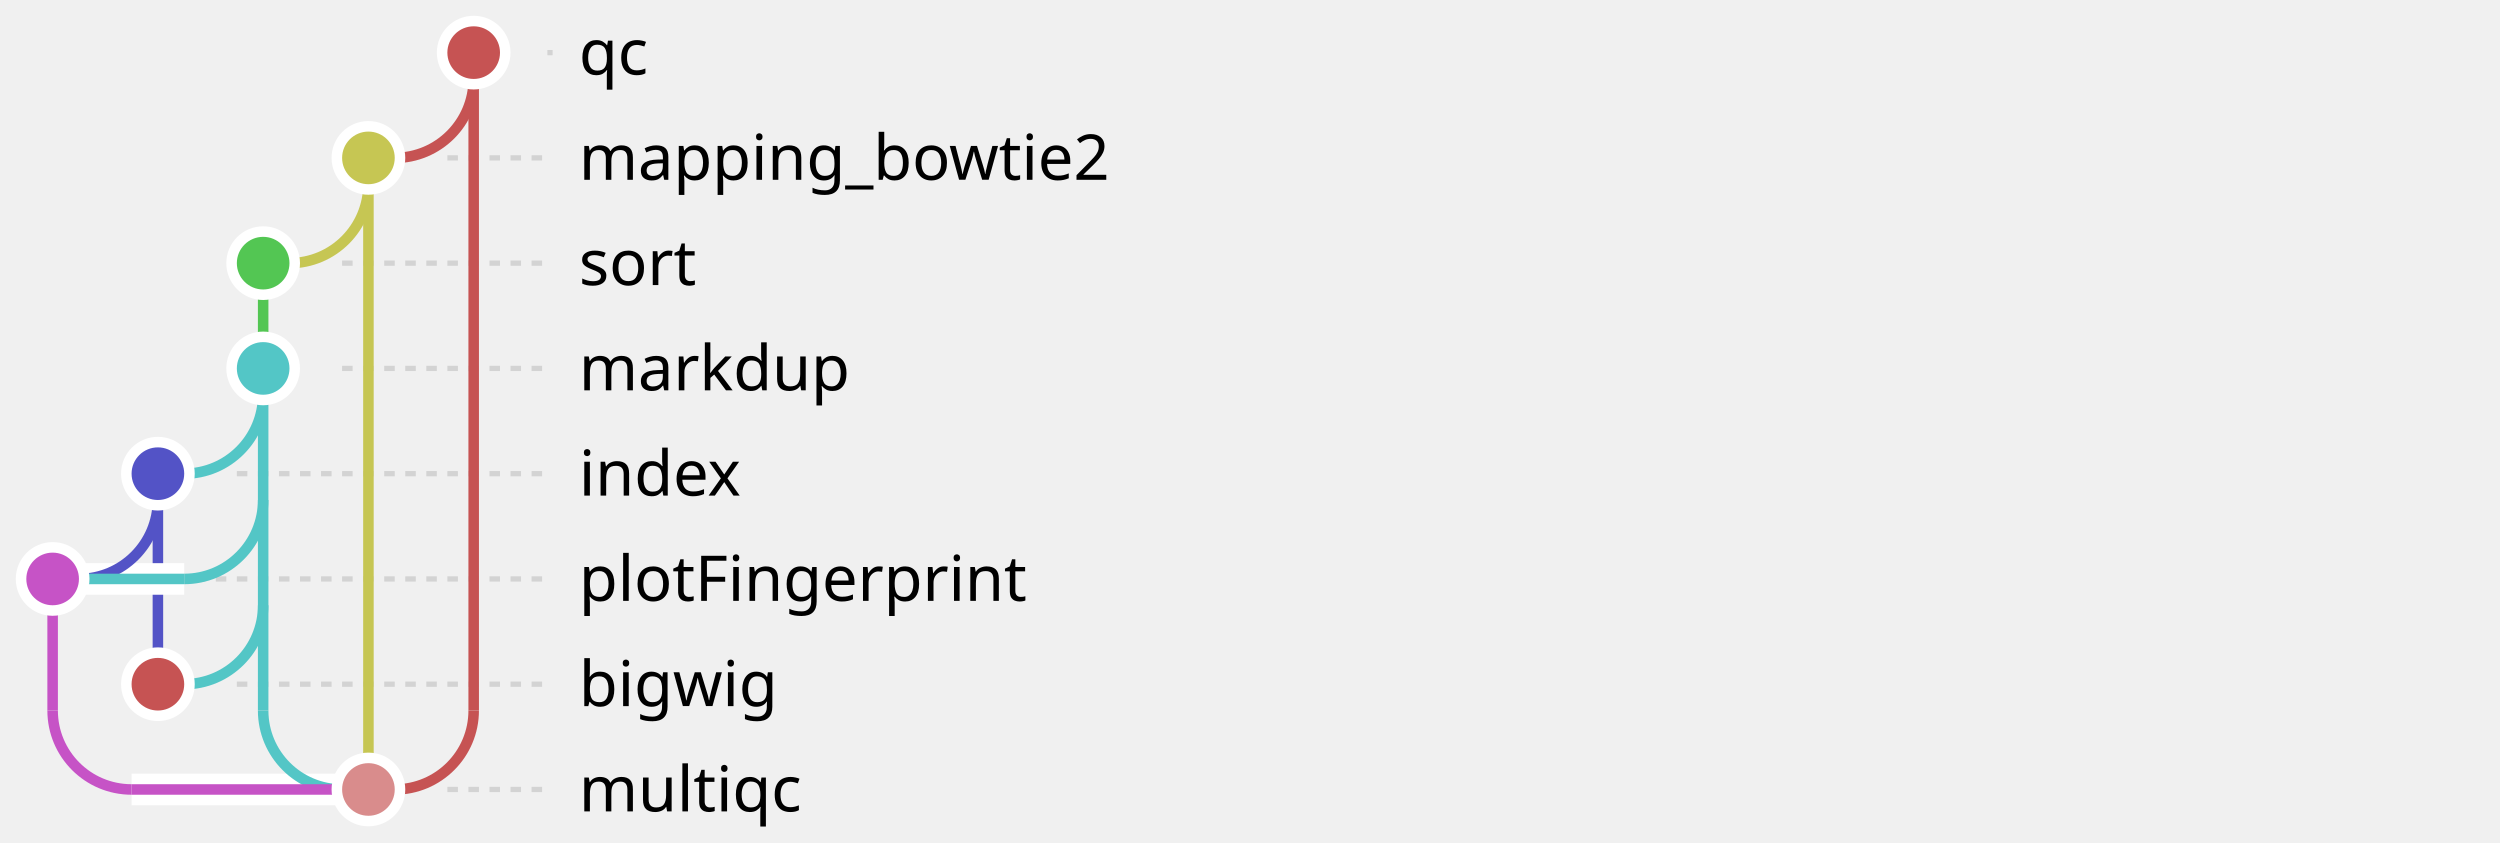
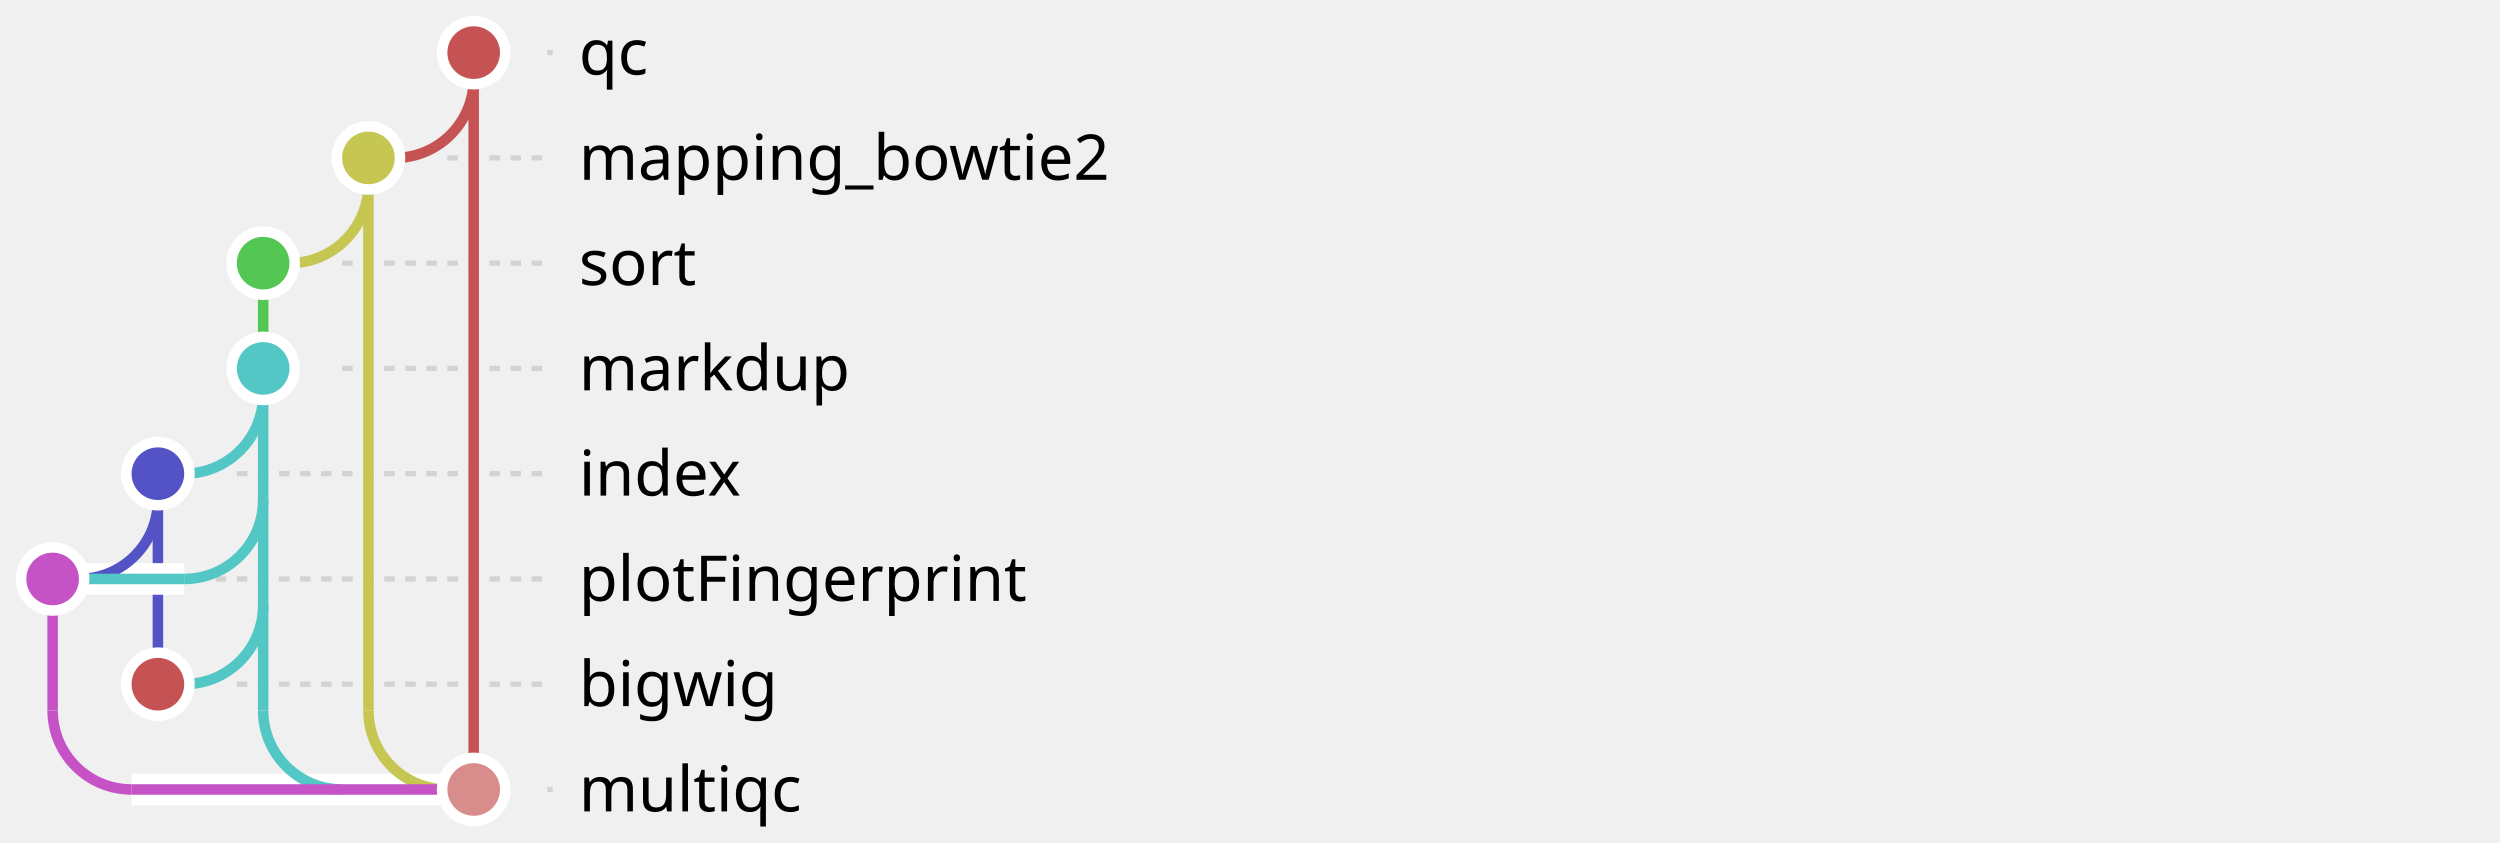
<svg xmlns="http://www.w3.org/2000/svg" baseProfile="full" height="100%" version="1.1" viewBox="25.0,5.0,475.0,160.0" width="100%">
  <defs />
  <g>
    <line stroke="lightgrey" stroke-dasharray="2" x1="130.0" x2="129.0" y1="15.0" y2="15.0" />
    <line stroke="lightgrey" stroke-dasharray="2" x1="110.0" x2="129.0" y1="35.0" y2="35.0" />
    <line stroke="lightgrey" stroke-dasharray="2" x1="90.0" x2="129.0" y1="55.0" y2="55.0" />
    <line stroke="lightgrey" stroke-dasharray="2" x1="90.0" x2="129.0" y1="75.0" y2="75.0" />
    <line stroke="lightgrey" stroke-dasharray="2" x1="70.0" x2="129.0" y1="95.0" y2="95.0" />
    <line stroke="lightgrey" stroke-dasharray="2" x1="50.0" x2="129.0" y1="115.0" y2="115.0" />
    <line stroke="lightgrey" stroke-dasharray="2" x1="70.0" x2="129.0" y1="135.0" y2="135.0" />
-     <line stroke="lightgrey" stroke-dasharray="2" x1="110.0" x2="129.0" y1="155.0" y2="155.0" />
+     <line stroke="lightgrey" stroke-dasharray="2" x1="130.0" x2="129.0" y1="155.0" y2="155.0" />
  </g>
  <g>
    <line stroke="#53c653" stroke-width="2.0" x1="75.0" x2="75.0" y1="55.0" y2="75.0" />
    <line stroke="#5353c6" stroke-width="2.0" x1="55.0" x2="55.0" y1="95.0" y2="135.0" />
    <line stroke="#c653c6" stroke-width="2.0" x1="35.0" x2="35.0" y1="115.0" y2="140.0" />
    <line stroke="#53c6c6" stroke-width="2.0" x1="75.0" x2="75.0" y1="75.0" y2="140.0" />
-     <line stroke="#c6c653" stroke-width="2.0" x1="95.0" x2="95.0" y1="35.0" y2="155.0" />
-     <line stroke="#c65353" stroke-width="2.0" x1="115.0" x2="115.0" y1="15.0" y2="140.0" />
+     <line stroke="#c6c653" stroke-width="2.0" x1="95.0" x2="95.0" y1="35.0" y2="140.0" />
+     <line stroke="#c65353" stroke-width="2.0" x1="115.0" x2="115.0" y1="15.0" y2="155.0" />
  </g>
  <g>
    <line stroke="white" stroke-width="6.0" x1="95.0" x2="100.0" y1="35.0" y2="35.0" />
    <line stroke="white" stroke-width="6.0" x1="75.0" x2="80.0" y1="55.0" y2="55.0" />
    <line stroke="white" stroke-width="6.0" x1="55.0" x2="60.0" y1="95.0" y2="95.0" />
    <line stroke="white" stroke-width="6.0" x1="35.0" x2="60.0" y1="115.0" y2="115.0" />
    <line stroke="white" stroke-width="6.0" x1="55.0" x2="60.0" y1="135.0" y2="135.0" />
-     <line stroke="white" stroke-width="6.0" x1="50.0" x2="95.0" y1="155.0" y2="155.0" />
-     <line stroke="white" stroke-width="6.0" x1="95.0" x2="100.0" y1="155.0" y2="155.0" />
+     <line stroke="white" stroke-width="6.0" x1="50.0" x2="115.0" y1="155.0" y2="155.0" />
  </g>
  <g>
    <path d="M 115.0,20.0 a15.0,15.0 0 0,1 -15.0,15.0" fill="none" stroke="#c65353" stroke-width="2.0" />
    <line stroke="#c65353" stroke-width="2.0" x1="95.0" x2="100.0" y1="35.0" y2="35.0" />
    <path d="M 95.0,40.0 a15.0,15.0 0 0,1 -15.0,15.0" fill="none" stroke="#c6c653" stroke-width="2.0" />
    <line stroke="#c6c653" stroke-width="2.0" x1="75.0" x2="80.0" y1="55.0" y2="55.0" />
    <path d="M 75.0,80.0 a15.0,15.0 0 0,1 -15.0,15.0" fill="none" stroke="#53c6c6" stroke-width="2.0" />
    <line stroke="#53c6c6" stroke-width="2.0" x1="55.0" x2="60.0" y1="95.0" y2="95.0" />
    <path d="M 55.0,100.0 a15.0,15.0 0 0,1 -15.0,15.0" fill="none" stroke="#5353c6" stroke-width="2.0" />
    <path d="M 75.0,100.0 a15.0,15.0 0 0,1 -15.0,15.0" fill="none" stroke="#53c6c6" stroke-width="2.0" />
    <line stroke="#53c6c6" stroke-width="2.0" x1="35.0" x2="60.0" y1="115.0" y2="115.0" />
    <path d="M 75.0,120.0 a15.0,15.0 0 0,1 -15.0,15.0" fill="none" stroke="#53c6c6" stroke-width="2.0" />
    <line stroke="#53c6c6" stroke-width="2.0" x1="55.0" x2="60.0" y1="135.0" y2="135.0" />
    <path d="M 35.0,140.0 a15.0,15.0 0 0,0 15.0,15.0" fill="none" stroke="#c653c6" stroke-width="2.0" />
    <path d="M 75.0,140.0 a15.0,15.0 0 0,0 15.0,15.0" fill="none" stroke="#53c6c6" stroke-width="2.0" />
-     <line stroke="#c653c6" stroke-width="2.0" x1="50.0" x2="95.0" y1="155.0" y2="155.0" />
-     <path d="M 115.0,140.0 a15.0,15.0 0 0,1 -15.0,15.0" fill="none" stroke="#c65353" stroke-width="2.0" />
-     <line stroke="#c65353" stroke-width="2.0" x1="95.0" x2="100.0" y1="155.0" y2="155.0" />
+     <path d="M 95.0,140.0 a15.0,15.0 0 0,0 15.0,15.0" fill="none" stroke="#c6c653" stroke-width="2.0" />
+     <line stroke="#c653c6" stroke-width="2.0" x1="50.0" x2="115.0" y1="155.0" y2="155.0" />
  </g>
  <g>
    <circle cx="115.0" cy="15.0" fill="#c65353" id="Nqc" r="6.0" stroke="white" stroke-width="2.0" />
    <text dominant-baseline="middle" font-family="sans-serif" font-size="inherit" x="135.0" y="15.0">qc</text>
    <circle cx="95.0" cy="35.0" fill="#c6c653" id="Nmapping_bowtie2" r="6.0" stroke="white" stroke-width="2.0" />
    <text dominant-baseline="middle" font-family="sans-serif" font-size="inherit" x="135.0" y="35.0">mapping_bowtie2</text>
    <circle cx="75.0" cy="55.0" fill="#53c653" id="Nsort" r="6.0" stroke="white" stroke-width="2.0" />
    <text dominant-baseline="middle" font-family="sans-serif" font-size="inherit" x="135.0" y="55.0">sort</text>
    <circle cx="75.0" cy="75.0" fill="#53c6c6" id="Nmarkdup" r="6.0" stroke="white" stroke-width="2.0" />
    <text dominant-baseline="middle" font-family="sans-serif" font-size="inherit" x="135.0" y="75.0">markdup</text>
    <circle cx="55.0" cy="95.0" fill="#5353c6" id="Nindex" r="6.0" stroke="white" stroke-width="2.0" />
    <text dominant-baseline="middle" font-family="sans-serif" font-size="inherit" x="135.0" y="95.0">index</text>
    <circle cx="35.0" cy="115.0" fill="#c653c6" id="NplotFingerprint" r="6.0" stroke="white" stroke-width="2.0" />
    <text dominant-baseline="middle" font-family="sans-serif" font-size="inherit" x="135.0" y="115.0">plotFingerprint</text>
    <circle cx="55.0" cy="135.0" fill="#c65353" id="Nbigwig" r="6.0" stroke="white" stroke-width="2.0" />
    <text dominant-baseline="middle" font-family="sans-serif" font-size="inherit" x="135.0" y="135.0">bigwig</text>
-     <circle cx="95.0" cy="155.0" fill="#d98c8c" id="Nmultiqc" r="6.0" stroke="white" stroke-width="2.0" />
+     <circle cx="115.0" cy="155.0" fill="#d98c8c" id="Nmultiqc" r="6.0" stroke="white" stroke-width="2.0" />
    <text dominant-baseline="middle" font-family="sans-serif" font-size="inherit" x="135.0" y="155.0">multiqc</text>
  </g>
</svg>
